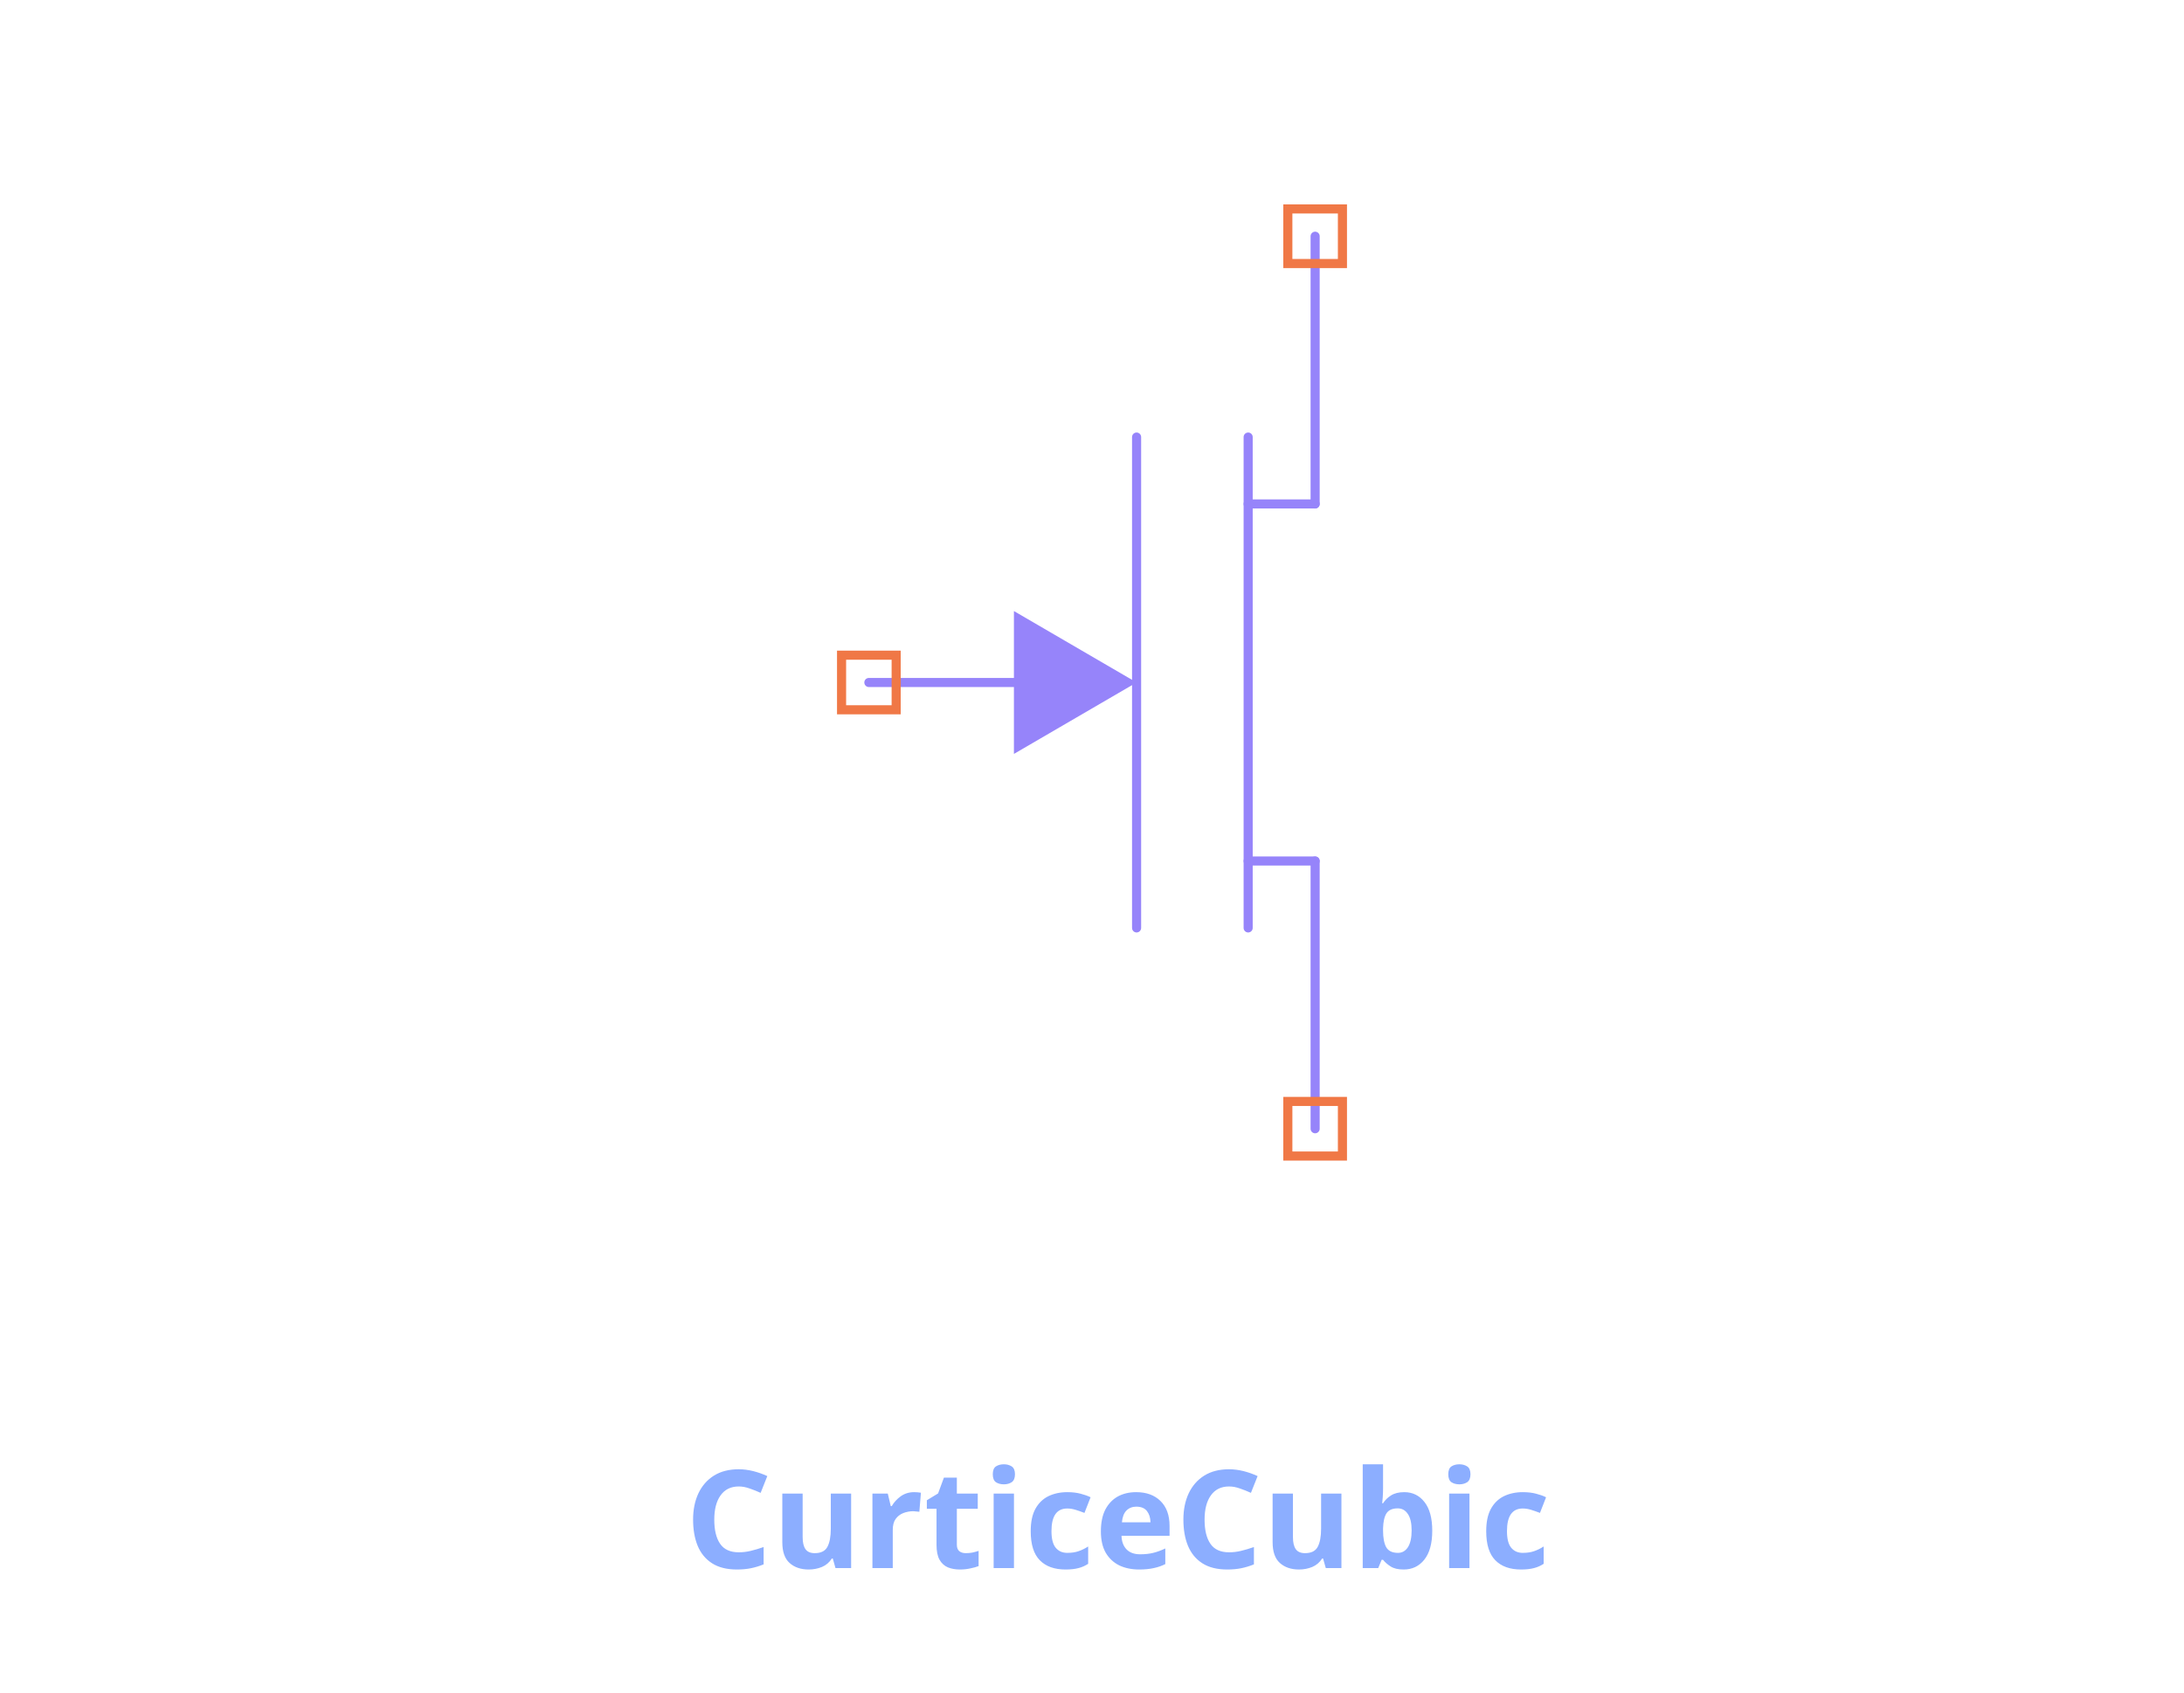
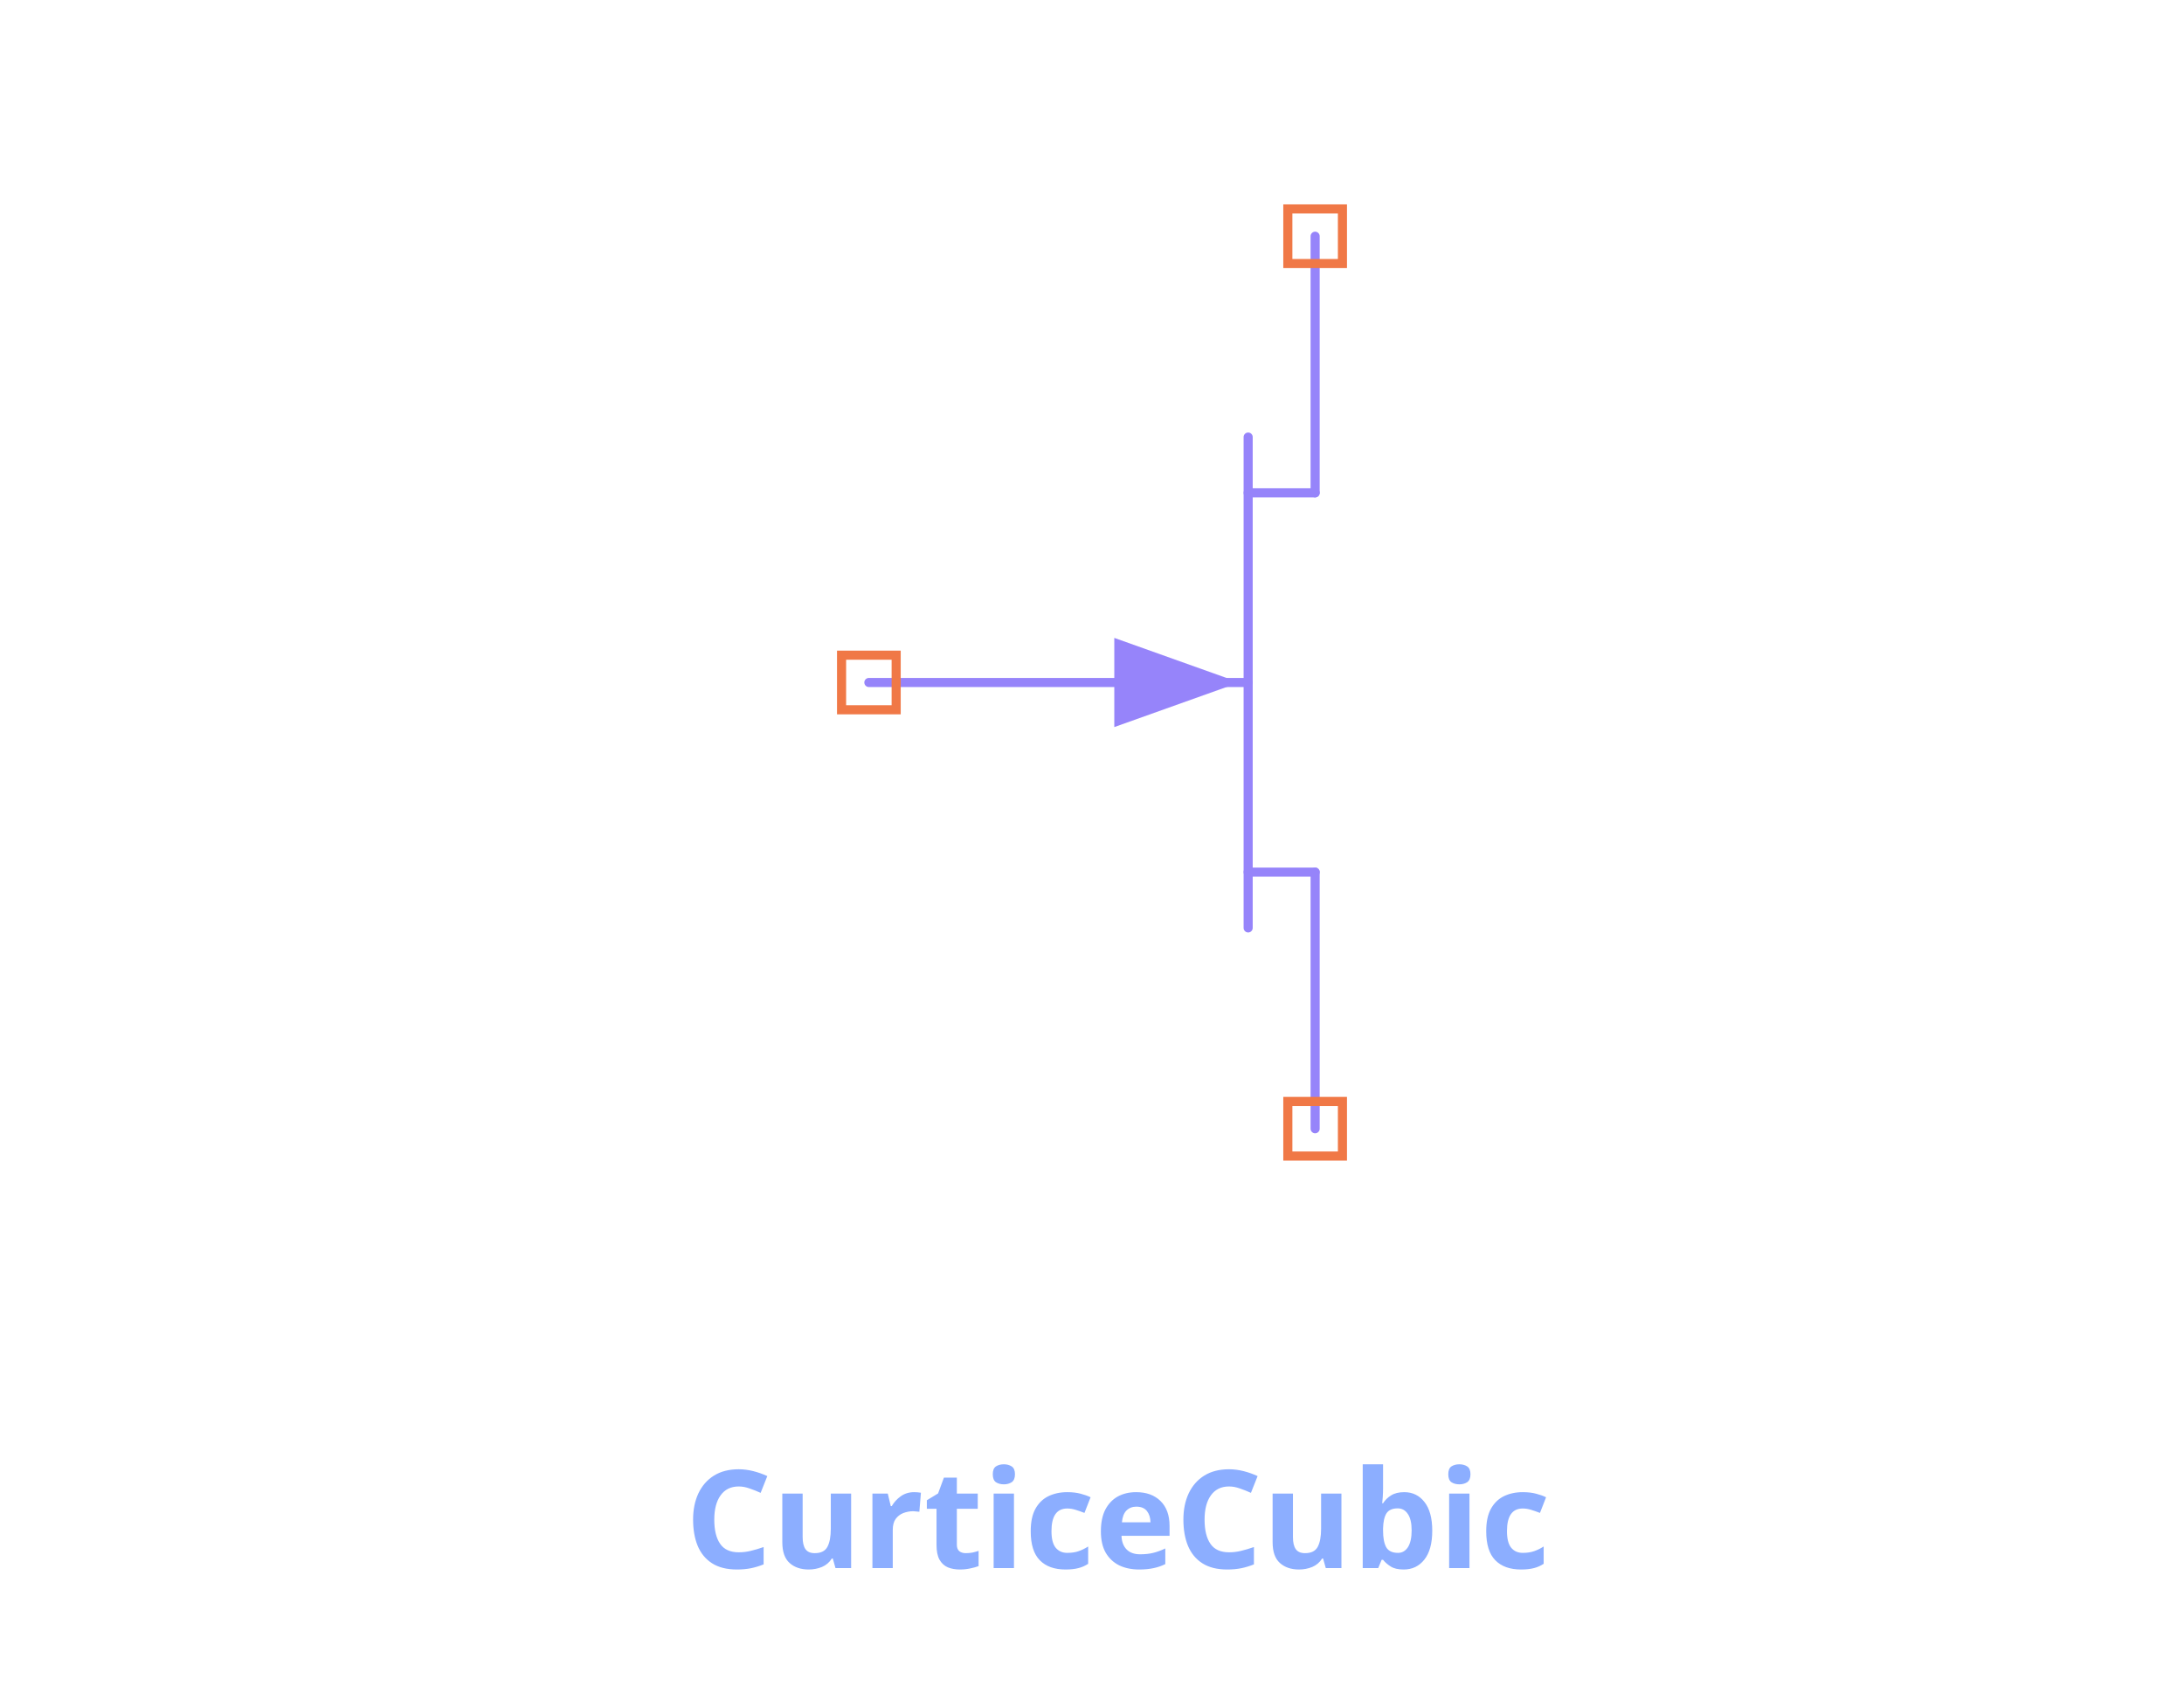
<svg xmlns="http://www.w3.org/2000/svg" width="240" height="186" viewBox="0 0 240 186">
-   <path fill="none" stroke="#9684FA" stroke-width="1" stroke-linecap="round" stroke-linejoin="round" d="M95.48 75L111.42 75" />
-   <path fill="#9684FA" d="M111.42 67.15L111.42 82.85L124.9 75L111.42 67.15Z" />
-   <path fill="none" stroke="#9684FA" stroke-width="1" stroke-linecap="round" stroke-linejoin="round" d="M124.9 48.03L124.9 101.97" />
+   <path fill="none" stroke="#9684FA" stroke-width="1" stroke-linecap="round" stroke-linejoin="round" d="M95.48 75L137.16 75" />
  <path fill="none" stroke="#9684FA" stroke-width="1" stroke-linecap="round" stroke-linejoin="round" d="M137.16 48.03L137.16 101.97" />
-   <path fill="none" stroke="#9684FA" stroke-width="1" stroke-linecap="round" stroke-linejoin="round" d="M137.16 55.38L144.52 55.38" />
-   <path fill="none" stroke="#9684FA" stroke-width="1" stroke-linecap="round" stroke-linejoin="round" d="M144.52 55.38L144.52 25.96" />
-   <path fill="none" stroke="#9684FA" stroke-width="1" stroke-linecap="round" stroke-linejoin="round" d="M137.16 94.62L144.52 94.62" />
-   <path fill="none" stroke="#9684FA" stroke-width="1" stroke-linecap="round" stroke-linejoin="round" d="M144.52 94.62L144.52 124.04" />
+   <path fill="none" stroke="#9684FA" stroke-width="1" stroke-linecap="round" stroke-linejoin="round" d="M137.16 54.16L144.52 54.16" />
+   <path fill="none" stroke="#9684FA" stroke-width="1" stroke-linecap="round" stroke-linejoin="round" d="M144.52 54.16L144.52 25.96" />
+   <path fill="none" stroke="#9684FA" stroke-width="1" stroke-linecap="round" stroke-linejoin="round" d="M137.16 95.84L144.52 95.84" />
+   <path fill="none" stroke="#9684FA" stroke-width="1" stroke-linecap="round" stroke-linejoin="round" d="M144.52 95.84L144.52 124.04" />
+   <path fill="#9684FA" d="M122.45 70.1L122.45 79.9L136.18 75L122.45 70.1Z" />
  <rect fill="none" stroke="#F07846" stroke-width="1" stroke-miterlimit="4" x="92.48" y="72" width="6" height="6" />
  <rect fill="none" stroke="#F07846" stroke-width="1" stroke-miterlimit="4" x="141.52" y="22.96" width="6" height="6" />
  <rect fill="none" stroke="#F07846" stroke-width="1" stroke-miterlimit="4" x="141.52" y="121.04" width="6" height="6" />
  <text fill="#8CAEFF" font-size="15" font-weight="600" font-family="IBM Plex Sans" x="75.29, 84.92, 93.74, 99.64, 105.25, 109.37, 117.07, 125.44, 135.07, 143.89, 152.89, 157.01" y="172.32">
			CurticeCubic
	</text>
</svg>
